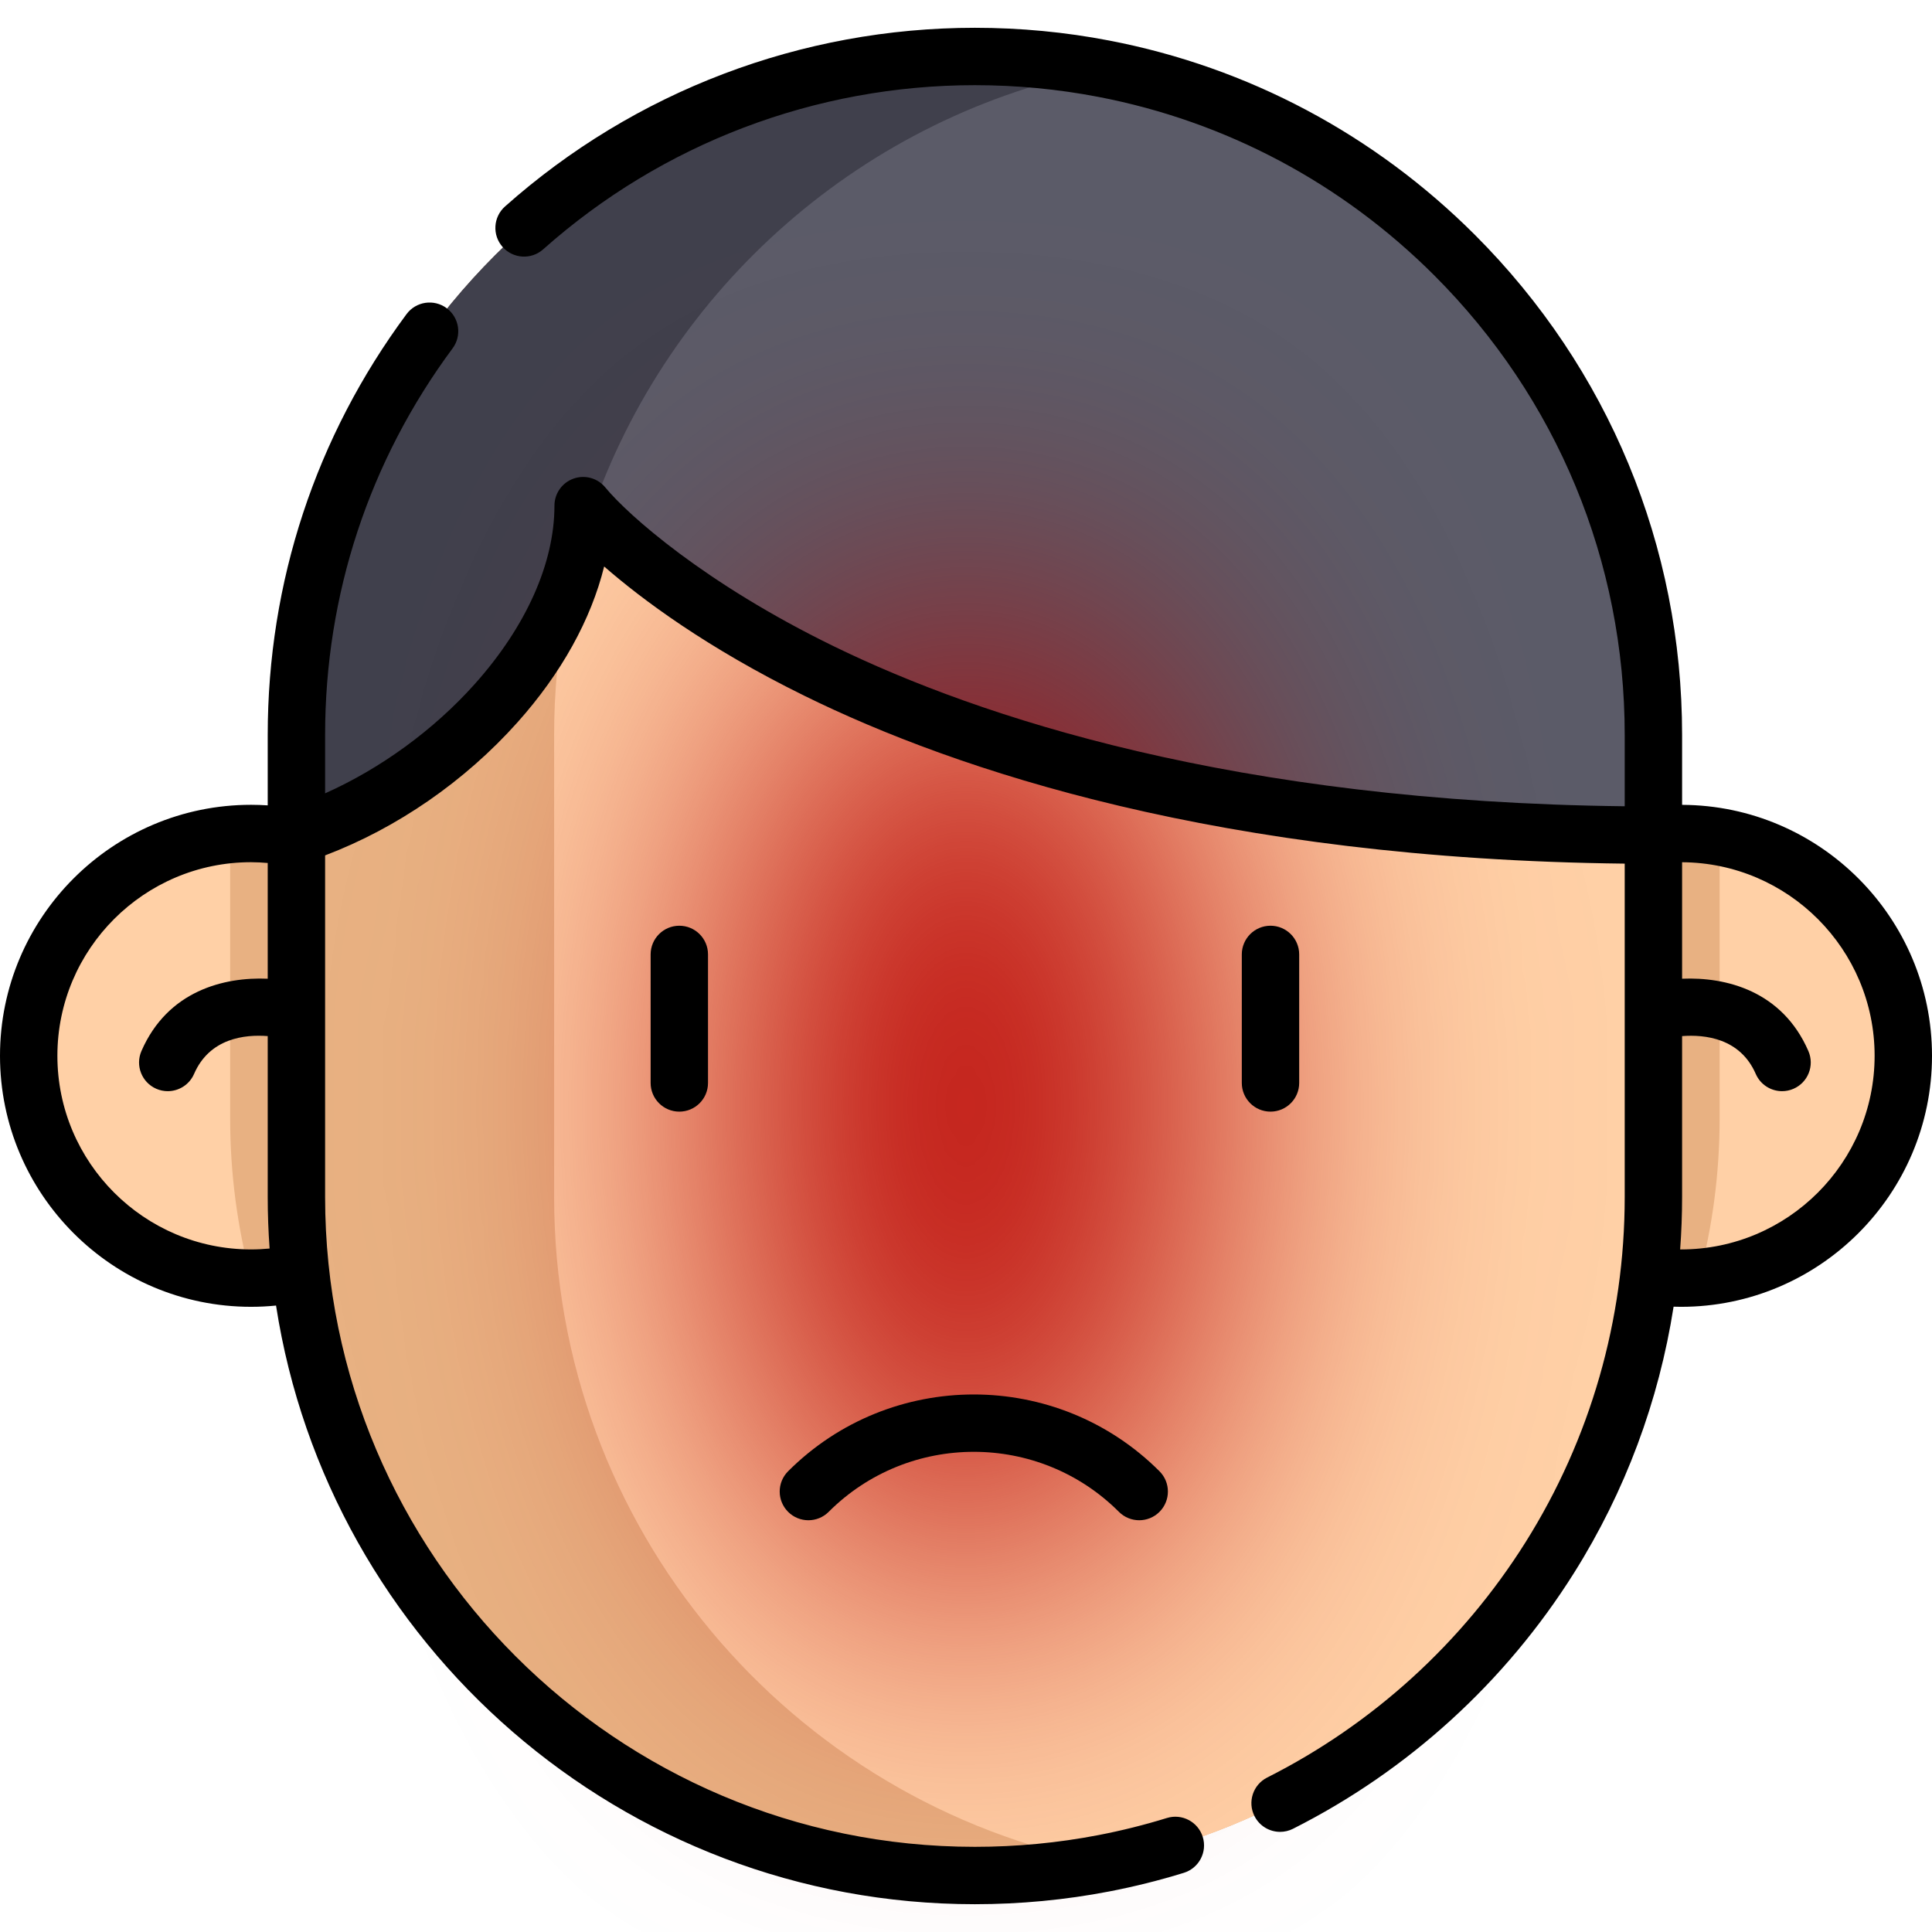
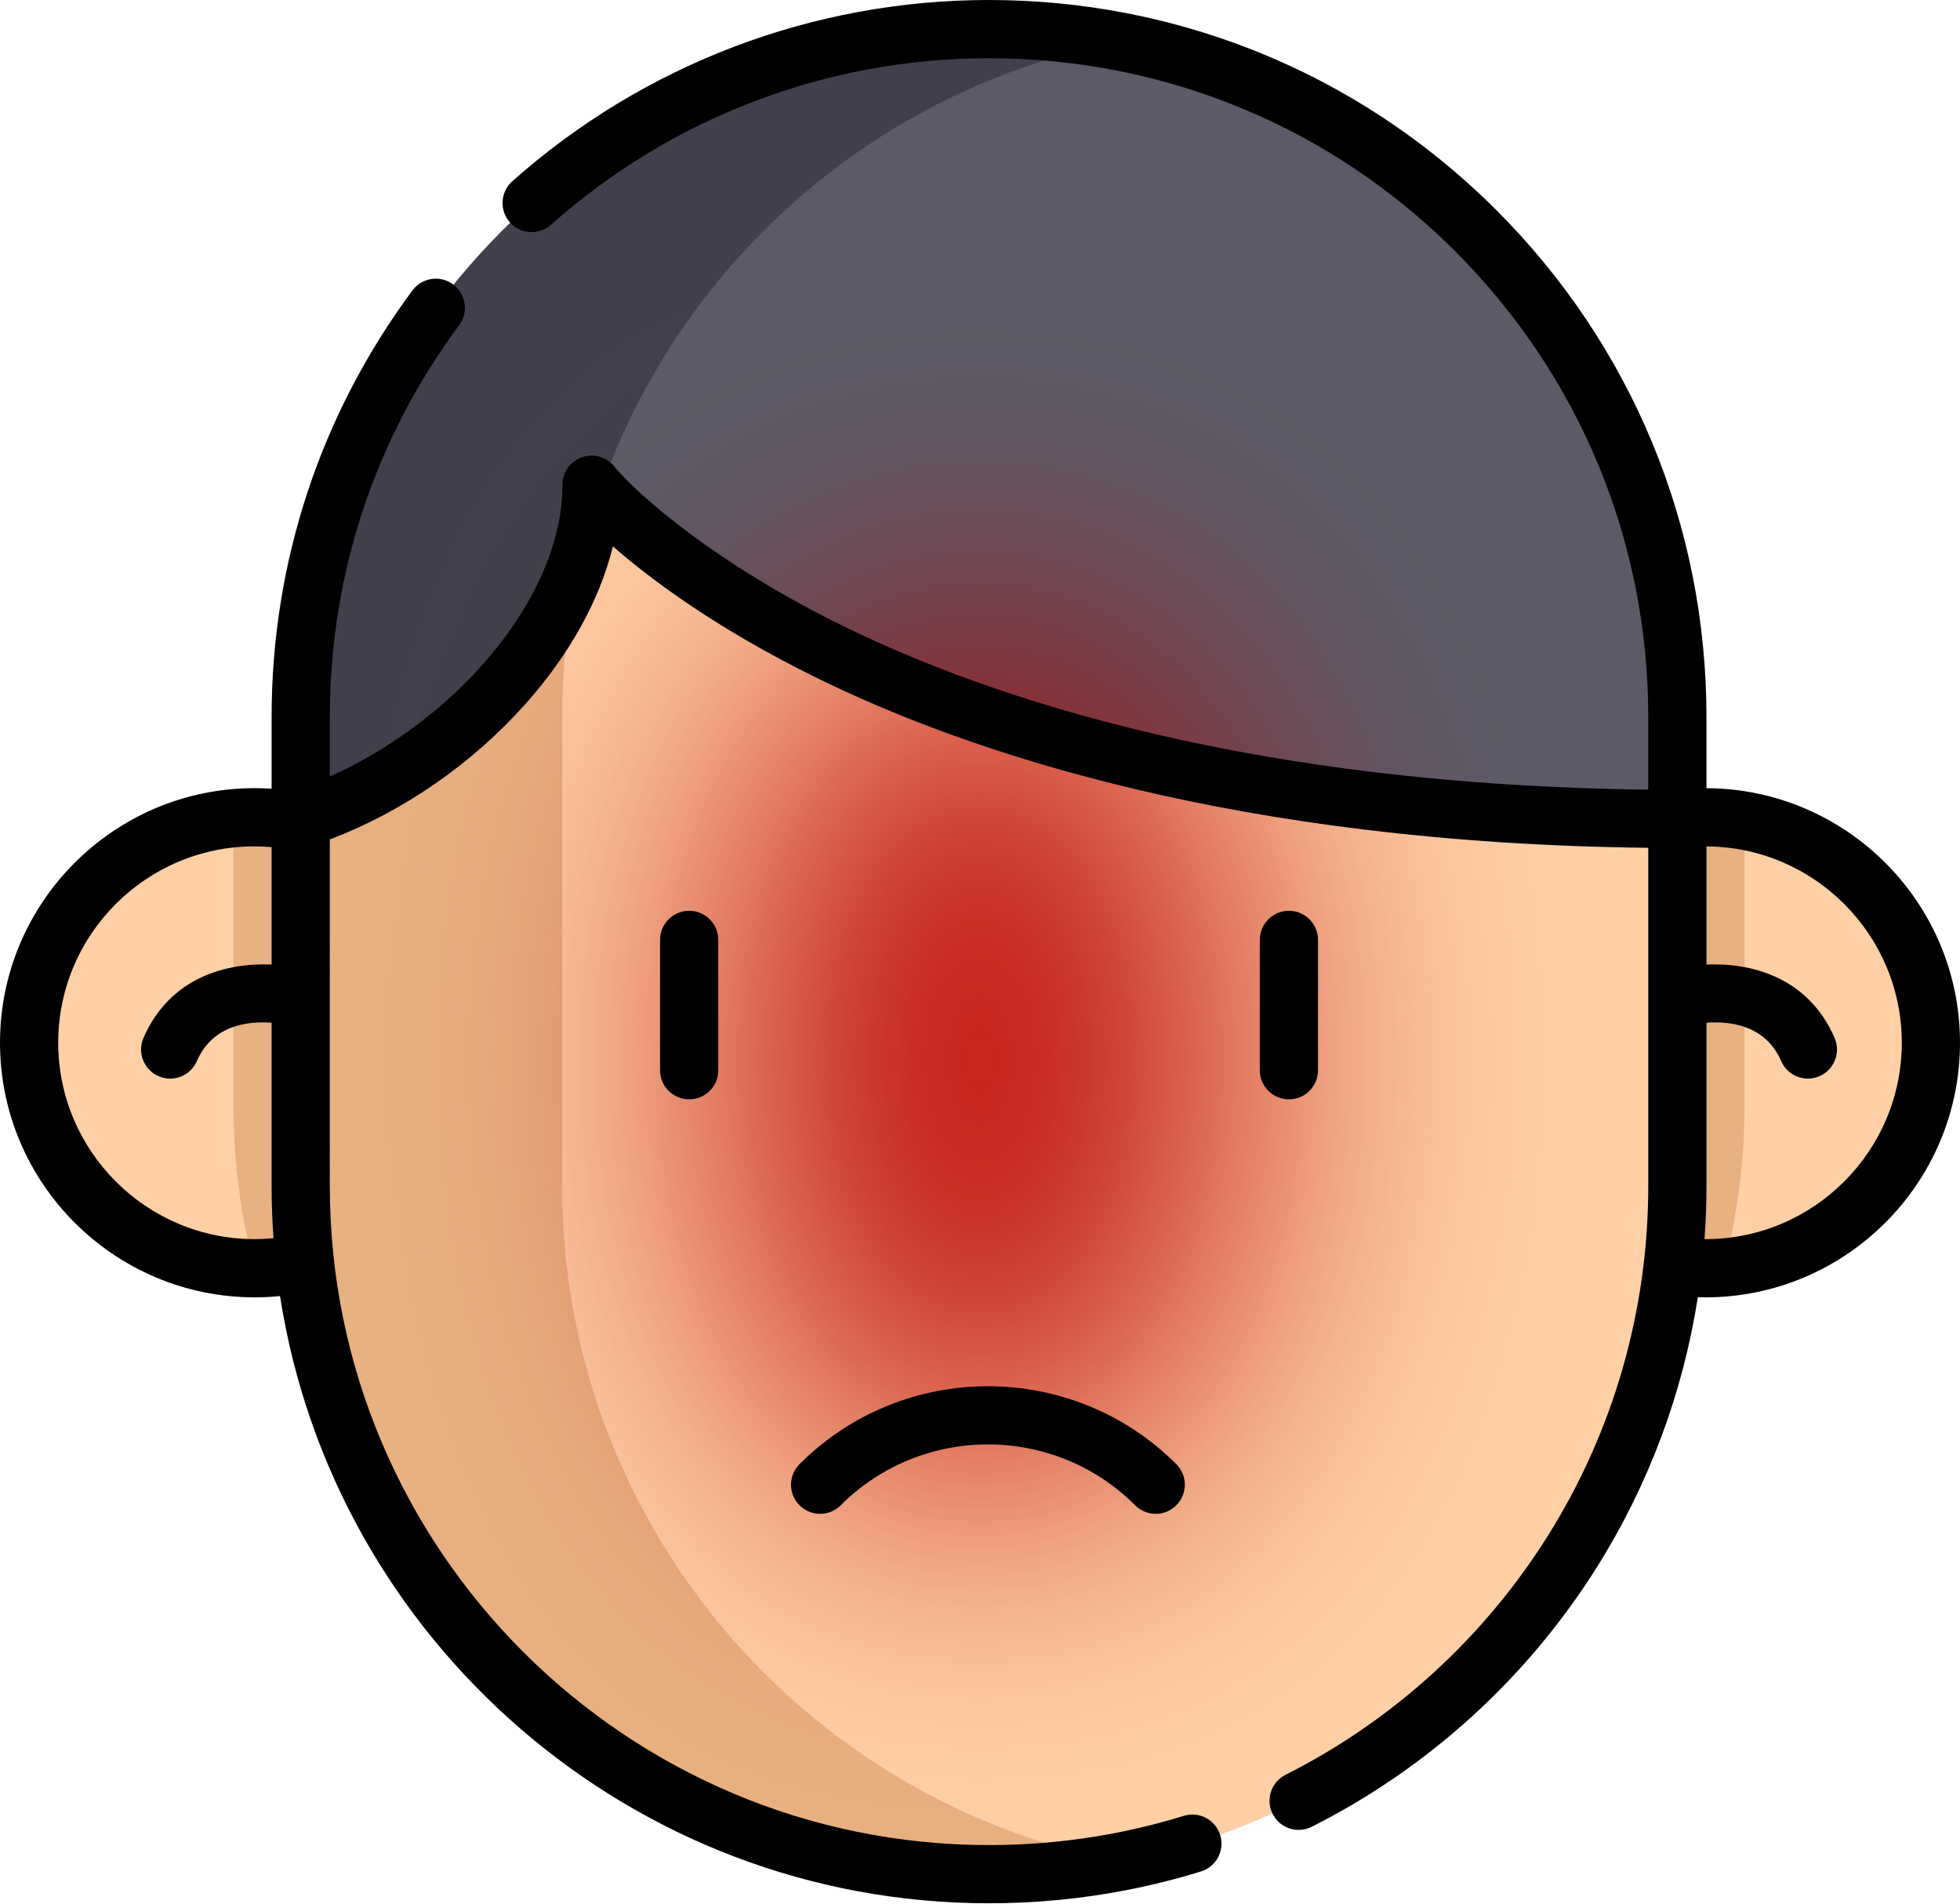
- <svg xmlns="http://www.w3.org/2000/svg" version="1.1" id="Layer_1" x="0px" y="0px" viewBox="0 0 505.003 505.003" style="enable-background:new 0 0 505.003 505.003;" xml:space="preserve" width="512" height="512">
+ <svg xmlns="http://www.w3.org/2000/svg" version="1.1" id="Layer_1" x="0px" y="0px" viewBox="0 0 505.003 490.477" xml:space="preserve" width="512" height="497.273">
  <defs id="defs55">
    <filter style="color-interpolation-filters:sRGB" id="filter1169" x="-0.879" width="2.757" y="-0.434" height="1.868">
      <feGaussianBlur stdDeviation="38.307" id="feGaussianBlur1171" />
    </filter>
  </defs>
-   <g id="g50">
+   <g id="g50" transform="translate(0,-7.263)">
    <g id="g14">
-       <path style="fill:#FFD0A6;" d="M497.5,275.971c0,30.517-23.502,55.526-53.386,57.917c-1.559,0.132-3.144,0.198-4.729,0.198    c-4.069,0-8.032-0.41-11.863-1.215H77.482c-3.831,0.806-7.795,1.215-11.864,1.215h-0.04C33.49,334.06,7.503,308.061,7.503,275.971    c0-30.253,23.119-55.103,52.659-57.838c1.797-0.185,3.62-0.264,5.456-0.264c2.444,0,4.835,0.145,7.2,0.436h359.366    c2.365-0.291,4.756-0.436,7.2-0.436c3.448,0,6.83,0.304,10.106,0.885C476.772,223.523,497.5,247.329,497.5,275.971z" id="path2" />
-       <path style="fill:#E8B182;" d="M449.491,218.754v73.612c0,14.294-1.863,28.206-5.377,41.522c-1.559,0.132-3.144,0.198-4.729,0.198    c-4.069,0-8.032-0.41-11.863-1.215H77.482c-3.831,0.806-7.795,1.215-11.864,1.215h-0.04c-3.54-13.383-5.416-27.347-5.416-41.72    v-74.233c1.797-0.185,3.62-0.264,5.456-0.264c2.444,0,4.835,0.145,7.2,0.436h359.366c2.365-0.291,4.756-0.436,7.2-0.436    C442.833,217.869,446.215,218.173,449.491,218.754z" id="path4" />
-       <path style="fill:#E8B182;" d="M432.182,192.12v120.775c0,86.426-61.828,158.413-143.67,174.148    c-10.899,2.1-22.168,3.197-33.688,3.197c-97.947,0-177.345-79.398-177.345-177.345V192.12    c0-97.946,79.398-177.358,177.345-177.358c11.52,0,22.789,1.097,33.688,3.197c35.472,6.817,67.178,24.203,91.724,48.749    C412.325,98.811,432.182,143.147,432.182,192.12z" id="path6" />
-       <path style="fill:#FFD0A6;" d="M432.182,192.12v120.775c0,86.426-61.828,158.413-143.67,174.148    c-81.842-15.735-143.67-87.721-143.67-174.148V192.12c0-86.426,61.828-158.426,143.67-174.161    c35.472,6.817,67.178,24.203,91.724,48.749C412.325,98.811,432.182,143.147,432.182,192.12z" id="path8" />
-       <path style="fill:#5B5B68;" d="M432.184,192.12v26.184c-209.963-0.264-279.757-86.136-279.757-86.136    c0,35.67-35.67,73.308-74.946,86.136V192.12c0-97.946,79.398-177.358,177.345-177.358c11.52,0,22.789,1.097,33.688,3.197    c35.472,6.817,67.178,24.203,91.724,48.749C412.328,98.811,432.184,143.147,432.184,192.12z" id="path10" />
-       <path style="fill:#40404C;" d="M288.507,17.96C225.794,30.022,174.84,75.111,154.429,134.415c-1.361-1.44-2.008-2.246-2.008-2.246    c0,35.67-35.67,73.308-74.946,86.136V192.12c0-97.946,79.398-177.358,177.345-177.358    C266.339,14.763,277.608,15.859,288.507,17.96z" id="path12" />
+       <path style="fill:#ffd0a6" d="m 497.5,275.971 c 0,30.517 -23.502,55.526 -53.386,57.917 -1.559,0.132 -3.144,0.198 -4.729,0.198 -4.069,0 -8.032,-0.41 -11.863,-1.215 H 77.482 c -3.831,0.806 -7.795,1.215 -11.864,1.215 h -0.04 C 33.49,334.06 7.503,308.061 7.503,275.971 c 0,-30.253 23.119,-55.103 52.659,-57.838 1.797,-0.185 3.62,-0.264 5.456,-0.264 2.444,0 4.835,0.145 7.2,0.436 h 359.366 c 2.365,-0.291 4.756,-0.436 7.2,-0.436 3.448,0 6.83,0.304 10.106,0.885 27.282,4.769 48.01,28.575 48.01,57.217 z" id="path2" />
+       <path style="fill:#e8b182" d="m 449.491,218.754 v 73.612 c 0,14.294 -1.863,28.206 -5.377,41.522 -1.559,0.132 -3.144,0.198 -4.729,0.198 -4.069,0 -8.032,-0.41 -11.863,-1.215 H 77.482 c -3.831,0.806 -7.795,1.215 -11.864,1.215 h -0.04 c -3.54,-13.383 -5.416,-27.347 -5.416,-41.72 v -74.233 c 1.797,-0.185 3.62,-0.264 5.456,-0.264 2.444,0 4.835,0.145 7.2,0.436 h 359.366 c 2.365,-0.291 4.756,-0.436 7.2,-0.436 3.449,0 6.831,0.304 10.107,0.885 z" id="path4" />
+       <path style="fill:#e8b182" d="m 432.182,192.12 v 120.775 c 0,86.426 -61.828,158.413 -143.67,174.148 -10.899,2.1 -22.168,3.197 -33.688,3.197 -97.947,0 -177.345,-79.398 -177.345,-177.345 V 192.12 c 0,-97.946 79.398,-177.358 177.345,-177.358 11.52,0 22.789,1.097 33.688,3.197 35.472,6.817 67.178,24.203 91.724,48.749 32.089,32.103 51.946,76.439 51.946,125.412 z" id="path6" />
+       <path style="fill:#ffd0a6" d="m 432.182,192.12 v 120.775 c 0,86.426 -61.828,158.413 -143.67,174.148 C 206.67,471.308 144.842,399.322 144.842,312.895 V 192.12 c 0,-86.426 61.828,-158.426 143.67,-174.161 35.472,6.817 67.178,24.203 91.724,48.749 32.089,32.103 51.946,76.439 51.946,125.412 z" id="path8" />
+       <path style="fill:#5b5b68" d="m 432.184,192.12 v 26.184 C 222.221,218.04 152.427,132.168 152.427,132.168 c 0,35.67 -35.67,73.308 -74.946,86.136 V 192.12 c 0,-97.946 79.398,-177.358 177.345,-177.358 11.52,0 22.789,1.097 33.688,3.197 35.472,6.817 67.178,24.203 91.724,48.749 32.09,32.103 51.946,76.439 51.946,125.412 z" id="path10" />
+       <path style="fill:#40404c" d="M 288.507,17.96 C 225.794,30.022 174.84,75.111 154.429,134.415 c -1.361,-1.44 -2.008,-2.246 -2.008,-2.246 0,35.67 -35.67,73.308 -74.946,86.136 V 192.12 c 0,-97.946 79.398,-177.358 177.345,-177.358 11.519,10e-4 22.788,1.097 33.687,3.198 z" id="path12" />
    </g>
    <g id="g48">
-       <path style="color:#000000;font-style:normal;font-variant:normal;font-weight:normal;font-stretch:normal;font-size:medium;line-height:normal;font-family:sans-serif;font-variant-ligatures:normal;font-variant-position:normal;font-variant-caps:normal;font-variant-numeric:normal;font-variant-alternates:normal;font-variant-east-asian:normal;font-feature-settings:normal;font-variation-settings:normal;text-indent:0;text-align:start;text-decoration:none;text-decoration-line:none;text-decoration-style:solid;text-decoration-color:#000000;letter-spacing:normal;word-spacing:normal;text-transform:none;writing-mode:lr-tb;direction:ltr;text-orientation:mixed;dominant-baseline:auto;baseline-shift:baseline;text-anchor:start;white-space:normal;shape-padding:0;shape-margin:0;inline-size:0;clip-rule:nonzero;display:inline;overflow:visible;visibility:visible;isolation:auto;mix-blend-mode:normal;color-interpolation:sRGB;color-interpolation-filters:linearRGB;solid-color:#000000;solid-opacity:1;vector-effect:none;fill:#b80000;fill-opacity:1;fill-rule:nonzero;stroke-width:5.592;stroke-linecap:round;stroke-linejoin:miter;stroke-miterlimit:4;stroke-dasharray:none;stroke-dashoffset:0;stroke-opacity:1;color-rendering:auto;image-rendering:auto;shape-rendering:auto;text-rendering:auto;enable-background:accumulate;stop-color:#000000;stop-opacity:1;stroke:none;opacity:1;filter:url(#filter1169)" d="m 310.303,281.098 c 0,58.469 -23.427,105.868 -52.326,105.868 -28.899,0 -52.326,-47.399 -52.326,-105.868 0,-58.469 23.427,-105.868 52.326,-105.868 28.899,0 52.326,47.399 52.326,105.868 z" id="path845" transform="matrix(1.169809,0,0,1.233354,-49.28274,-57.68557)" />
-       <path d="M297.776,397.375c1.919,0,3.839-0.732,5.303-2.197c2.929-2.929,2.929-7.678,0-10.606    c-26.765-26.765-70.313-26.764-97.078,0c-2.929,2.929-2.929,7.678,0,10.606c2.929,2.929,7.678,2.929,10.606,0    c20.917-20.917,54.949-20.916,75.865,0C293.938,396.642,295.857,397.375,297.776,397.375z" id="path22" />
-       <path d="M170.067,249.475v33.594c0,4.142,3.358,7.5,7.5,7.5s7.5-3.358,7.5-7.5v-33.594c0-4.142-3.358-7.5-7.5-7.5    S170.067,245.333,170.067,249.475z" id="path18" />
-       <path d="M439.682,210.378v-18.257c0-49.364-19.228-95.786-54.143-130.715c-26.268-26.268-59.33-43.838-95.608-50.81    c-11.474-2.212-23.286-3.333-35.107-3.333c-45.353,0-88.973,16.588-122.823,46.709c-3.095,2.753-3.371,7.494-0.618,10.589    c2.754,3.094,7.495,3.371,10.588,0.617c31.102-27.674,71.18-42.915,112.853-42.915c10.871,0,21.728,1.03,32.272,3.063    c33.325,6.404,63.698,22.548,87.835,46.686c32.082,32.095,49.75,74.751,49.75,120.11v18.625    c-102.037-1.166-168.595-23.235-206.722-41.809c-33.744-16.438-53.824-34.344-59.712-41.498c-2.002-2.463-5.339-3.4-8.33-2.337    c-2.992,1.062-4.99,3.893-4.99,7.067c0,15.039-7.4,31.601-20.837,46.636c-10.736,12.013-24.604,22.082-39.111,28.565v-15.25    c0-36.72,11.526-71.671,33.331-101.076c2.467-3.327,1.77-8.024-1.557-10.492c-3.326-2.465-8.024-1.771-10.492,1.557    c-23.736,32.008-36.282,70.049-36.282,110.01v18.393c-1.448-0.094-2.906-0.145-4.363-0.145C29.435,210.369,0,239.797,0,275.971    c0,36.18,29.435,65.615,65.616,65.615c2.195,0,4.379-0.113,6.539-0.327c13.688,88.507,90.388,156.481,182.669,156.481    c11.821,0,23.633-1.121,35.104-3.332c6.564-1.262,13.127-2.901,19.508-4.871c3.958-1.222,6.176-5.421,4.954-9.378    c-1.222-3.958-5.422-6.176-9.378-4.954c-5.86,1.809-11.887,3.314-17.919,4.474c-10.541,2.031-21.398,3.062-32.269,3.062    c-93.653,0-169.845-76.192-169.845-169.845v-89.305c18.787-7.137,36.486-19.338,50.296-34.791    c11.466-12.83,19.217-26.869,22.646-40.727c9.934,8.655,26.824,21.239,52.337,33.793c39.646,19.509,108.773,42.693,214.423,43.877    v87.151c0,32.045-8.968,63.251-25.934,90.245c-16.514,26.274-39.863,47.538-67.524,61.491c-3.698,1.866-5.184,6.376-3.318,10.074    c1.319,2.615,3.96,4.124,6.702,4.124c1.136,0,2.289-0.259,3.372-0.805c30.097-15.182,55.502-38.316,73.468-66.901    c13.36-21.257,22.161-44.91,26.011-69.568c0.64,0.019,1.281,0.035,1.925,0.035c36.183,0,65.62-29.437,65.62-65.62    C505.003,239.899,475.727,210.54,439.682,210.378z M65.616,326.586C37.706,326.586,15,303.88,15,275.971    c0-27.902,22.706-50.602,50.616-50.602c1.465,0,2.921,0.083,4.363,0.205v30.251c-11.42-0.493-26.156,3.145-33.008,18.904    c-1.652,3.799,0.089,8.217,3.887,9.869c0.974,0.423,1.989,0.624,2.987,0.624c2.896,0,5.654-1.687,6.882-4.511    c4.065-9.352,13.243-10.355,19.252-9.888v42.074c0,4.524,0.171,9.01,0.492,13.454C68.869,326.501,67.249,326.586,65.616,326.586z     M439.383,326.59c-0.07,0-0.139-0.003-0.21-0.004c0.335-4.542,0.508-9.108,0.508-13.69v-42.071    c5.962-0.453,15.186,0.534,19.252,9.885c1.228,2.825,3.986,4.511,6.882,4.511c0.998,0,2.013-0.201,2.987-0.624    c3.798-1.651,5.539-6.07,3.887-9.869c-6.852-15.758-21.588-19.396-33.008-18.904v-30.446    c27.775,0.162,50.322,22.792,50.322,50.593C490.003,303.882,467.295,326.59,439.383,326.59z" id="path16" />
-       <path d="M339.593,283.068v-33.594c0-4.142-3.358-7.5-7.5-7.5s-7.5,3.358-7.5,7.5v33.594c0,4.142,3.358,7.5,7.5,7.5    S339.593,287.21,339.593,283.068z" id="path20" />
+       <path style="color:#000000;font-style:normal;font-variant:normal;font-weight:normal;font-stretch:normal;font-size:medium;line-height:normal;font-family:sans-serif;font-variant-ligatures:normal;font-variant-position:normal;font-variant-caps:normal;font-variant-numeric:normal;font-variant-alternates:normal;font-variant-east-asian:normal;font-feature-settings:normal;font-variation-settings:normal;text-indent:0;text-align:start;text-decoration:none;text-decoration-line:none;text-decoration-style:solid;text-decoration-color:#000000;letter-spacing:normal;word-spacing:normal;text-transform:none;writing-mode:lr-tb;direction:ltr;text-orientation:mixed;dominant-baseline:auto;baseline-shift:baseline;text-anchor:start;white-space:normal;shape-padding:0;shape-margin:0;inline-size:0;clip-rule:nonzero;display:inline;overflow:visible;visibility:visible;opacity:1;isolation:auto;mix-blend-mode:normal;color-interpolation:sRGB;color-interpolation-filters:linearRGB;solid-color:#000000;solid-opacity:1;vector-effect:none;fill:#b80000;fill-opacity:1;fill-rule:nonzero;stroke:none;stroke-width:5.592;stroke-linecap:round;stroke-linejoin:miter;stroke-miterlimit:4;stroke-dasharray:none;stroke-dashoffset:0;stroke-opacity:1;filter:url(#filter1169);color-rendering:auto;image-rendering:auto;shape-rendering:auto;text-rendering:auto;enable-background:accumulate;stop-color:#000000;stop-opacity:1" d="m 310.303,281.098 c 0,58.469 -23.427,105.868 -52.326,105.868 -28.899,0 -52.326,-47.399 -52.326,-105.868 0,-58.469 23.427,-105.868 52.326,-105.868 28.899,0 52.326,47.399 52.326,105.868 z" id="path845" transform="matrix(1.169809,0,0,1.097296,-49.28274,-28.02007)" />
+       <path d="m 297.776,397.375 c 1.919,0 3.839,-0.732 5.303,-2.197 2.929,-2.929 2.929,-7.678 0,-10.606 -26.765,-26.765 -70.313,-26.764 -97.078,0 -2.929,2.929 -2.929,7.678 0,10.606 2.929,2.929 7.678,2.929 10.606,0 20.917,-20.917 54.949,-20.916 75.865,0 1.466,1.464 3.385,2.197 5.304,2.197 z" id="path22" />
+       <path d="m 170.067,249.475 v 33.594 c 0,4.142 3.358,7.5 7.5,7.5 4.142,0 7.5,-3.358 7.5,-7.5 v -33.594 c 0,-4.142 -3.358,-7.5 -7.5,-7.5 -4.142,0 -7.5,3.358 -7.5,7.5 z" id="path18" />
+       <path d="m 439.682,210.378 v -18.257 c 0,-49.364 -19.228,-95.786 -54.143,-130.715 -26.268,-26.268 -59.33,-43.838 -95.608,-50.81 -11.474,-2.212 -23.286,-3.333 -35.107,-3.333 -45.353,0 -88.973,16.588 -122.823,46.709 -3.095,2.753 -3.371,7.494 -0.618,10.589 2.754,3.094 7.495,3.371 10.588,0.617 31.102,-27.674 71.18,-42.915 112.853,-42.915 10.871,0 21.728,1.03 32.272,3.063 33.325,6.404 63.698,22.548 87.835,46.686 32.082,32.095 49.75,74.751 49.75,120.11 v 18.625 C 322.644,209.581 256.086,187.512 217.959,168.938 184.215,152.5 164.135,134.594 158.247,127.44 c -2.002,-2.463 -5.339,-3.4 -8.33,-2.337 -2.992,1.062 -4.99,3.893 -4.99,7.067 0,15.039 -7.4,31.601 -20.837,46.636 -10.736,12.013 -24.604,22.082 -39.111,28.565 v -15.25 c 0,-36.72 11.526,-71.671 33.331,-101.076 2.467,-3.327 1.77,-8.024 -1.557,-10.492 -3.326,-2.465 -8.024,-1.771 -10.492,1.557 -23.736,32.008 -36.282,70.049 -36.282,110.01 v 18.393 c -1.448,-0.094 -2.906,-0.145 -4.363,-0.145 C 29.435,210.369 0,239.797 0,275.971 c 0,36.18 29.435,65.615 65.616,65.615 2.195,0 4.379,-0.113 6.539,-0.327 13.688,88.507 90.388,156.481 182.669,156.481 11.821,0 23.633,-1.121 35.104,-3.332 6.564,-1.262 13.127,-2.901 19.508,-4.871 3.958,-1.222 6.176,-5.421 4.954,-9.378 -1.222,-3.958 -5.422,-6.176 -9.378,-4.954 -5.86,1.809 -11.887,3.314 -17.919,4.474 -10.541,2.031 -21.398,3.062 -32.269,3.062 -93.653,0 -169.845,-76.192 -169.845,-169.845 v -89.305 c 18.787,-7.137 36.486,-19.338 50.296,-34.791 11.466,-12.83 19.217,-26.869 22.646,-40.727 9.934,8.655 26.824,21.239 52.337,33.793 39.646,19.509 108.773,42.693 214.423,43.877 v 87.151 c 0,32.045 -8.968,63.251 -25.934,90.245 -16.514,26.274 -39.863,47.538 -67.524,61.491 -3.698,1.866 -5.184,6.376 -3.318,10.074 1.319,2.615 3.96,4.124 6.702,4.124 1.136,0 2.289,-0.259 3.372,-0.805 30.097,-15.182 55.502,-38.316 73.468,-66.901 13.36,-21.257 22.161,-44.91 26.011,-69.568 0.64,0.019 1.281,0.035 1.925,0.035 36.183,0 65.62,-29.437 65.62,-65.62 0,-36.07 -29.276,-65.429 -65.321,-65.591 z M 65.616,326.586 C 37.706,326.586 15,303.88 15,275.971 c 0,-27.902 22.706,-50.602 50.616,-50.602 1.465,0 2.921,0.083 4.363,0.205 v 30.251 c -11.42,-0.493 -26.156,3.145 -33.008,18.904 -1.652,3.799 0.089,8.217 3.887,9.869 0.974,0.423 1.989,0.624 2.987,0.624 2.896,0 5.654,-1.687 6.882,-4.511 4.065,-9.352 13.243,-10.355 19.252,-9.888 v 42.074 c 0,4.524 0.171,9.01 0.492,13.454 -1.602,0.15 -3.222,0.235 -4.855,0.235 z m 373.767,0.004 c -0.07,0 -0.139,-0.003 -0.21,-0.004 0.335,-4.542 0.508,-9.108 0.508,-13.69 v -42.071 c 5.962,-0.453 15.186,0.534 19.252,9.885 1.228,2.825 3.986,4.511 6.882,4.511 0.998,0 2.013,-0.201 2.987,-0.624 3.798,-1.651 5.539,-6.07 3.887,-9.869 -6.852,-15.758 -21.588,-19.396 -33.008,-18.904 v -30.446 c 27.775,0.162 50.322,22.792 50.322,50.593 0,27.911 -22.708,50.619 -50.62,50.619 z" id="path16" />
+       <path d="m 339.593,283.068 v -33.594 c 0,-4.142 -3.358,-7.5 -7.5,-7.5 -4.142,0 -7.5,3.358 -7.5,7.5 v 33.594 c 0,4.142 3.358,7.5 7.5,7.5 4.142,0 7.5,-3.358 7.5,-7.5 z" id="path20" />
    </g>
  </g>
</svg>
